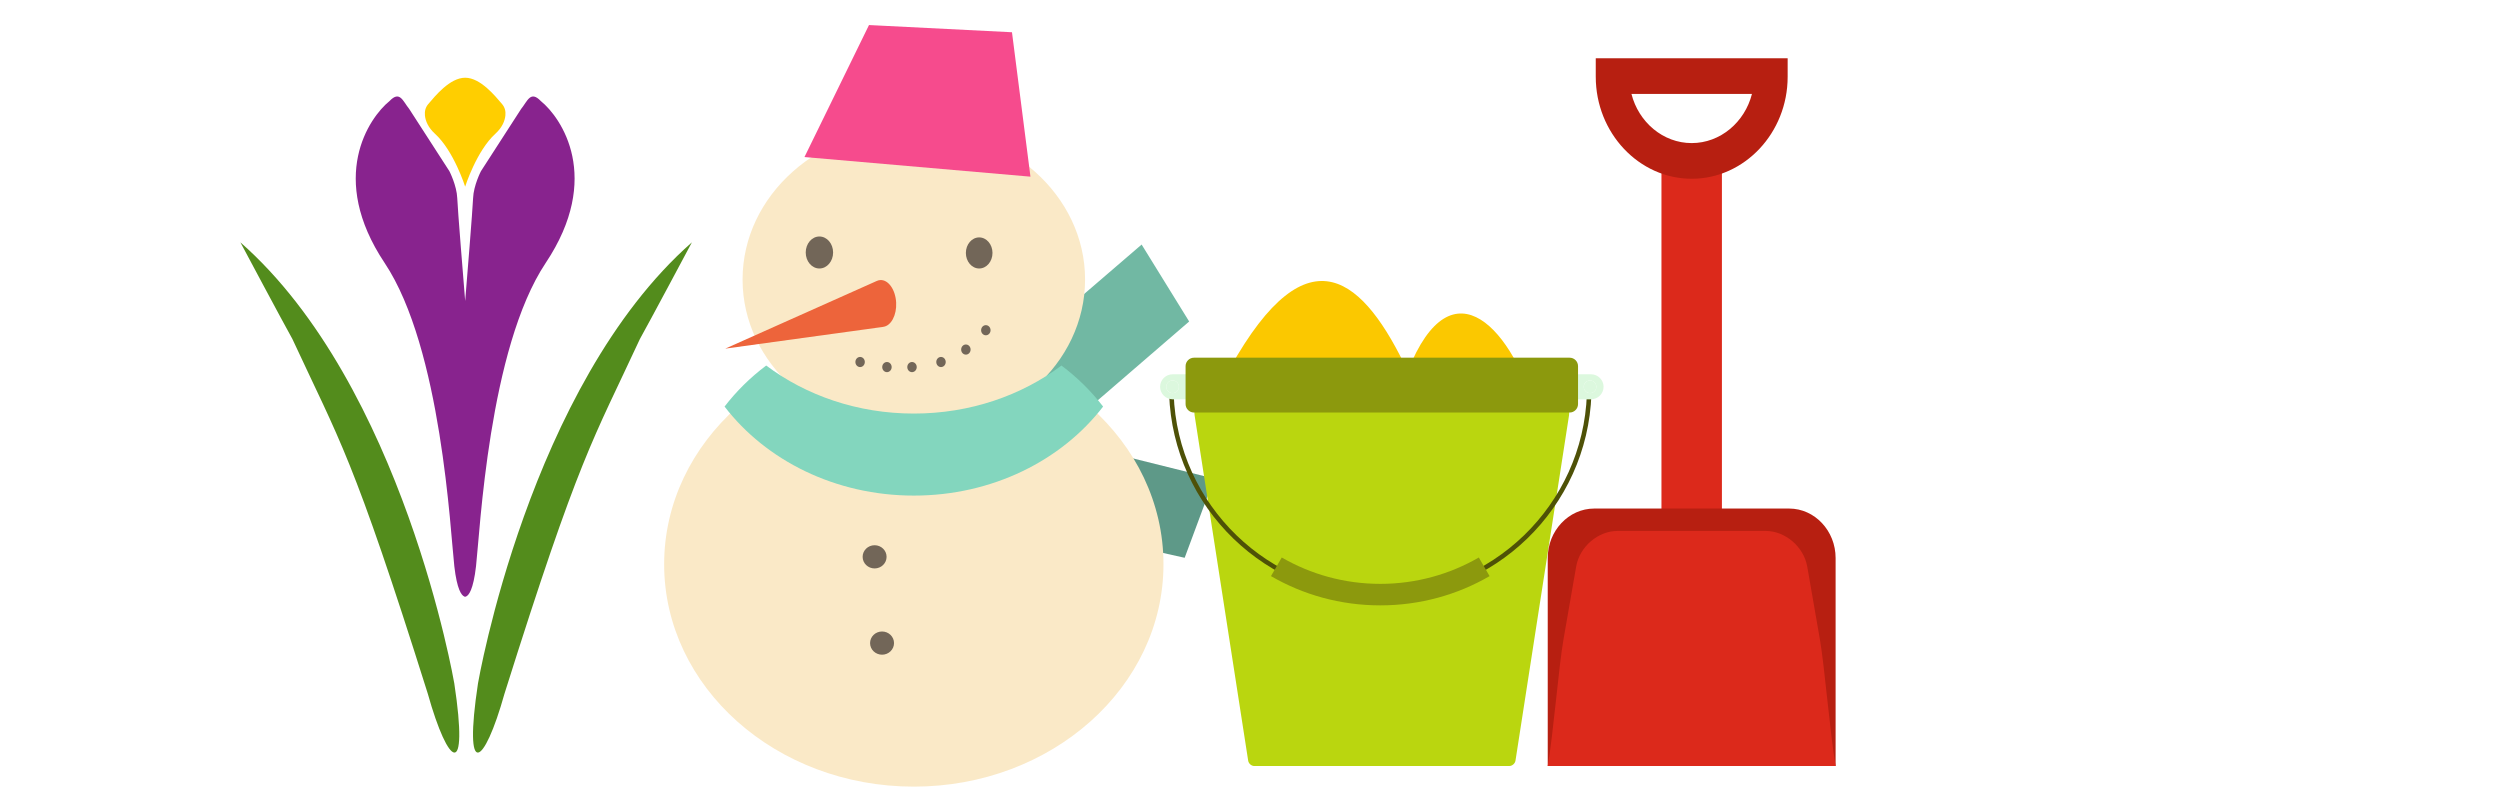
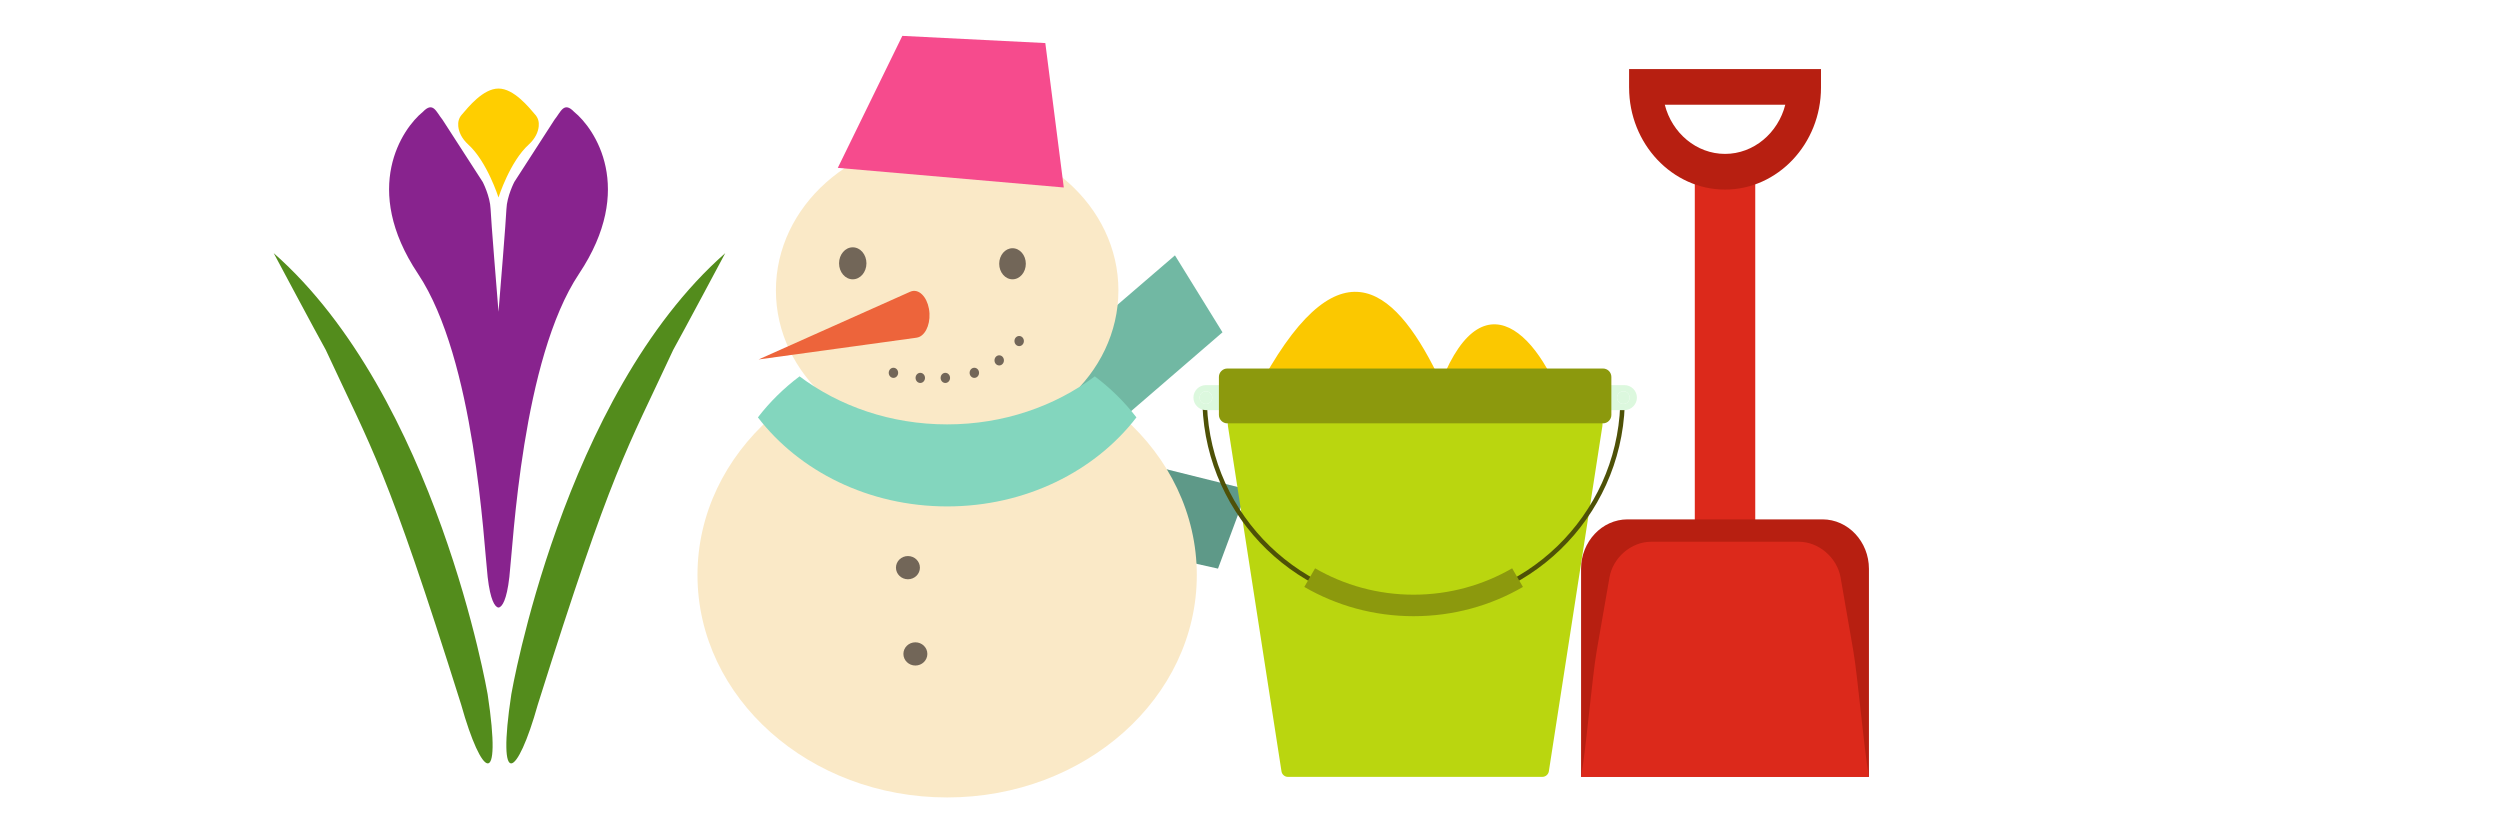
- <svg xmlns="http://www.w3.org/2000/svg" xmlns:xlink="http://www.w3.org/1999/xlink" version="1.1" id="Layer_1" viewBox="0 0 308 100" enable-background="new 0 0 308 100" xml:space="preserve">
+ <svg xmlns="http://www.w3.org/2000/svg" xmlns:xlink="http://www.w3.org/1999/xlink" version="1.1" id="Layer_1" viewBox="0 0 300 100" enable-background="new 0 0 300 100" xml:space="preserve">
  <g>
    <g>
-       <defs>
-         <rect id="SVGID_1_" x="13.218" y="6.937" width="88.421" height="88.42" />
-       </defs>
-       <clipPath id="SVGID_2_">
-         <use xlink:href="#SVGID_1_" overflow="visible" />
-       </clipPath>
-       <path clip-path="url(#SVGID_2_)" fill="#538C1C" d="M85.243,29.855c0,0-5.318,9.974-6.407,11.909    C73.032,54.274,71.4,56.089,62.152,85.466c-2.539,9.064-5.077,10.698-3.264-1.271C58.889,84.195,65.175,47.506,85.243,29.855" />
+       <g>
+         <defs>
+           <rect id="SVGID_1_" x="16.875" y="8.056" width="86.125" height="86.123" />
+         </defs>
+         <clipPath id="SVGID_2_">
+           <use xlink:href="#SVGID_1_" overflow="visible" />
+         </clipPath>
+         <path clip-path="url(#SVGID_2_)" fill="#538C1C" d="M87.029,30.378c0,0-5.18,9.715-6.241,11.6     c-5.653,12.185-7.243,13.953-16.25,42.567c-2.473,8.828-4.945,10.42-3.179-1.238C61.359,83.307,67.482,47.571,87.029,30.378" />
+       </g>
    </g>
    <g>
-       <defs>
-         <rect id="SVGID_3_" x="13.218" y="6.937" width="88.421" height="88.42" />
-       </defs>
-       <clipPath id="SVGID_4_">
-         <use xlink:href="#SVGID_3_" overflow="visible" />
-       </clipPath>
-       <path clip-path="url(#SVGID_4_)" fill="#538C1C" d="M29.615,29.855c0,0,5.318,9.974,6.407,11.909    c5.802,12.511,7.435,14.325,16.683,43.702c2.539,9.064,5.078,10.698,3.264-1.271C55.968,84.195,49.682,47.506,29.615,29.855" />
+       <g>
+         <defs>
+           <rect id="SVGID_3_" x="16.875" y="8.056" width="86.125" height="86.123" />
+         </defs>
+         <clipPath id="SVGID_4_">
+           <use xlink:href="#SVGID_3_" overflow="visible" />
+         </clipPath>
+         <path clip-path="url(#SVGID_4_)" fill="#538C1C" d="M32.846,30.378c0,0,5.18,9.715,6.241,11.6     c5.651,12.186,7.242,13.953,16.25,42.567c2.473,8.828,4.946,10.42,3.179-1.238C58.514,83.307,52.392,47.571,32.846,30.378" />
+       </g>
    </g>
    <g>
-       <defs>
-         <rect id="SVGID_5_" x="13.218" y="6.937" width="88.421" height="88.42" />
-       </defs>
-       <clipPath id="SVGID_6_">
-         <use xlink:href="#SVGID_5_" overflow="visible" />
-       </clipPath>
-       <path clip-path="url(#SVGID_6_)" fill="#88238E" d="M66.626,12.447c-1.27-1.33-1.632,0-2.418,0.967l-4.956,7.677    c0,0-0.908,1.752-0.967,3.324c-0.052,1.353-0.774,10.215-0.976,12.666c-0.201-2.451-0.923-11.313-0.976-12.666    c-0.06-1.572-0.967-3.324-0.967-3.324l-4.957-7.677c-0.786-0.967-1.148-2.297-2.418-0.967c-2.539,2.056-7.615,9.43-0.604,19.947    c7.012,10.517,8.1,33.125,8.584,37.355c0.336,2.949,0.908,3.607,1.224,3.735c0.001,0.004,0.001,0.012,0.001,0.012    s0.042,0.021,0.112,0.016c0.07,0.006,0.113-0.016,0.113-0.016c0,0,0-0.008,0.001-0.012c0.316-0.128,0.888-0.786,1.225-3.735    c0.483-4.23,1.571-26.838,8.583-37.355C74.243,21.876,69.165,14.502,66.626,12.447" />
+       <g>
+         <defs>
+           <rect id="SVGID_5_" x="16.875" y="8.056" width="86.125" height="86.123" />
+         </defs>
+         <clipPath id="SVGID_6_">
+           <use xlink:href="#SVGID_5_" overflow="visible" />
+         </clipPath>
+         <path clip-path="url(#SVGID_6_)" fill="#88238E" d="M68.896,13.422c-1.237-1.295-1.59,0-2.355,0.942l-4.827,7.478     c0,0-0.884,1.707-0.942,3.238c-0.05,1.318-0.754,9.95-0.951,12.337c-0.196-2.387-0.899-11.019-0.951-12.337     c-0.058-1.531-0.942-3.238-0.942-3.238L53.1,14.364c-0.766-0.942-1.118-2.237-2.355-0.942c-2.473,2.002-7.417,9.185-0.588,19.429     c6.83,10.244,7.89,32.264,8.361,36.385c0.328,2.872,0.884,3.514,1.192,3.638c0.001,0.004,0.001,0.012,0.001,0.012     s0.041,0.021,0.109,0.016c0.068,0.006,0.11-0.016,0.11-0.016s0-0.008,0.001-0.012c0.308-0.124,0.865-0.766,1.193-3.638     c0.471-4.121,1.53-26.141,8.36-36.385C76.314,22.606,71.369,15.424,68.896,13.422" />
+       </g>
    </g>
    <g>
-       <defs>
-         <rect id="SVGID_7_" x="13.218" y="6.937" width="88.421" height="88.42" />
-       </defs>
-       <clipPath id="SVGID_8_">
-         <use xlink:href="#SVGID_7_" overflow="visible" />
-       </clipPath>
-       <path clip-path="url(#SVGID_8_)" fill="#FFCE00" d="M61.854,12.82c-0.816-0.952-2.648-3.244-4.546-3.244    c-1.897,0-3.729,2.292-4.545,3.244c-0.349,0.407-0.461,0.889-0.412,1.402c0.066,0.688,0.408,1.497,1.224,2.244    c2.334,2.108,3.732,6.528,3.732,6.528s1.399-4.42,3.734-6.528c0.816-0.748,1.157-1.556,1.224-2.244    C62.316,13.709,62.203,13.227,61.854,12.82" />
+       <g>
+         <defs>
+           <rect id="SVGID_7_" x="16.875" y="8.056" width="86.125" height="86.123" />
+         </defs>
+         <clipPath id="SVGID_8_">
+           <use xlink:href="#SVGID_7_" overflow="visible" />
+         </clipPath>
+         <path clip-path="url(#SVGID_8_)" fill="#FFCE00" d="M64.248,13.786c-0.795-0.927-2.58-3.16-4.428-3.16     c-1.848,0-3.632,2.232-4.427,3.16c-0.34,0.396-0.449,0.866-0.401,1.366c0.064,0.67,0.397,1.458,1.192,2.186     c2.273,2.053,3.635,6.358,3.635,6.358s1.363-4.305,3.637-6.358c0.795-0.729,1.127-1.516,1.192-2.186     C64.697,14.652,64.587,14.182,64.248,13.786" />
+       </g>
    </g>
  </g>
-   <polygon fill="#5E9988" points="123.52,63.708 125.46,52.96 149.575,58.963 145.951,68.72 " />
-   <polygon fill="#71B8A3" points="130.637,53.294 123.739,44.668 140.648,30.128 146.504,39.607 " />
-   <path fill="#FAE9C7" d="M112.583,96.913c-16.988,0-30.76-12.268-30.76-27.4c0-15.135,13.771-27.402,30.76-27.402  c16.987,0,30.757,12.267,30.757,27.402C143.341,84.646,129.57,96.913,112.583,96.913" />
-   <ellipse fill="#FAE9C7" cx="112.583" cy="34.439" rx="21.098" ry="18.795" />
-   <path fill="#ED643B" d="M108.449,34.503c-0.147,0.008-0.288,0.047-0.423,0.108c0.001,0,0.001-0.001,0.001-0.001l-18.676,8.342  l19.466-2.682c0,0,0-0.003,0-0.004c0.961-0.118,1.667-1.427,1.59-2.981C110.325,35.691,109.447,34.445,108.449,34.503z" />
-   <path fill="#726658" d="M122.275,31.163c0,1.058-0.735,1.915-1.639,1.915c-0.906,0-1.641-0.857-1.641-1.915  c0-1.058,0.735-1.915,1.641-1.915C121.54,29.248,122.275,30.105,122.275,31.163z" />
-   <path fill="#726658" d="M109.227,68.602c0,0.788-0.661,1.43-1.475,1.43c-0.816,0-1.476-0.642-1.476-1.43  c0-0.79,0.66-1.43,1.476-1.43C108.566,67.172,109.227,67.812,109.227,68.602z" />
-   <path fill="#726658" d="M110.144,79.229c0,0.79-0.661,1.43-1.475,1.43c-0.815,0-1.476-0.64-1.476-1.43  c0-0.789,0.661-1.429,1.476-1.429C109.483,77.801,110.144,78.44,110.144,79.229z" />
-   <path fill="#726658" d="M106.546,44.599c0,0.345-0.258,0.625-0.581,0.625c-0.319,0-0.581-0.28-0.581-0.625  c0-0.346,0.261-0.625,0.581-0.625C106.288,43.974,106.546,44.253,106.546,44.599z" />
-   <path fill="#726658" d="M109.853,45.224c0,0.345-0.26,0.625-0.581,0.625s-0.582-0.28-0.582-0.625c0-0.346,0.261-0.625,0.582-0.625  S109.853,44.878,109.853,45.224z" />
-   <path fill="#726658" d="M112.941,45.224c0,0.345-0.26,0.625-0.581,0.625c-0.322,0-0.582-0.28-0.582-0.625  c0-0.346,0.26-0.625,0.582-0.625C112.681,44.599,112.941,44.878,112.941,45.224z" />
-   <path fill="#726658" d="M116.513,44.599c0,0.345-0.261,0.625-0.582,0.625c-0.32,0-0.581-0.28-0.581-0.625  c0-0.346,0.261-0.625,0.581-0.625C116.252,43.974,116.513,44.253,116.513,44.599z" />
-   <path fill="#726658" d="M119.577,43.066c0,0.345-0.259,0.625-0.581,0.625c-0.32,0-0.581-0.279-0.581-0.625  c0-0.346,0.261-0.625,0.581-0.625C119.318,42.44,119.577,42.72,119.577,43.066z" />
-   <path fill="#726658" d="M122.037,40.684c0,0.344-0.261,0.624-0.582,0.624s-0.582-0.28-0.582-0.624c0-0.347,0.261-0.625,0.582-0.625  S122.037,40.337,122.037,40.684z" />
-   <path fill="#83D6BE" d="M130.77,45.033c-4.913,3.69-11.257,5.918-18.186,5.918c-6.93,0-13.274-2.228-18.188-5.918  c-1.956,1.468-3.681,3.171-5.13,5.056c5.087,6.62,13.632,10.968,23.318,10.968c9.685,0,18.231-4.348,23.318-10.968  C134.453,48.205,132.724,46.501,130.77,45.033z" />
-   <path fill="#726658" d="M102.639,31.107c0,1.088-0.755,1.971-1.688,1.971c-0.931,0-1.686-0.883-1.686-1.971  c0-1.089,0.755-1.971,1.686-1.971C101.884,29.136,102.639,30.018,102.639,31.107z" />
-   <polygon fill="#F64B8D" points="107.06,3.086 99.109,19.348 126.952,21.765 124.676,3.973 " />
+   <polygon fill="#5E9988" points="124.312,63.352 126.201,52.883 149.69,58.73 146.16,68.234 " />
+   <polygon fill="#71B8A3" points="131.244,53.209 124.525,44.807 140.995,30.644 146.699,39.877 " />
+   <path fill="#FAE9C7" d="M113.659,95.694c-16.547,0-29.961-11.949-29.961-26.688c0-14.742,13.413-26.69,29.961-26.69  c16.546,0,29.958,11.948,29.958,26.69C143.618,83.746,130.205,95.694,113.659,95.694" />
+   <ellipse fill="#FAE9C7" cx="113.659" cy="34.843" rx="20.55" ry="18.307" />
+   <path fill="#ED643B" d="M109.632,34.905c-0.144,0.008-0.281,0.046-0.412,0.105c0.001,0,0.001-0.001,0.001-0.001L91.03,43.135  l18.96-2.612c0,0,0-0.003,0-0.004c0.936-0.115,1.624-1.39,1.548-2.904C111.459,36.062,110.604,34.849,109.632,34.905z" />
+   <path fill="#726658" d="M123.099,31.652c0,1.03-0.716,1.865-1.597,1.865c-0.882,0-1.598-0.835-1.598-1.865  c0-1.031,0.716-1.865,1.598-1.865C122.383,29.787,123.099,30.622,123.099,31.652z" />
+   <path fill="#726658" d="M110.39,68.119c0,0.768-0.644,1.393-1.437,1.393c-0.795,0-1.438-0.625-1.438-1.393  c0-0.77,0.643-1.393,1.438-1.393C109.746,66.727,110.39,67.35,110.39,68.119z" />
+   <path fill="#726658" d="M111.283,78.47c0,0.77-0.644,1.394-1.437,1.394c-0.794,0-1.438-0.624-1.438-1.394  c0-0.769,0.644-1.392,1.438-1.392C110.639,77.079,111.283,77.701,111.283,78.47z" />
+   <path fill="#726658" d="M107.778,44.739c0,0.336-0.251,0.609-0.565,0.609c-0.311,0-0.566-0.273-0.566-0.609  c0-0.337,0.254-0.609,0.566-0.609C107.527,44.13,107.778,44.402,107.778,44.739z" />
+   <path fill="#726658" d="M111,45.348c0,0.336-0.253,0.609-0.566,0.609c-0.312,0-0.567-0.273-0.567-0.609  c0-0.337,0.254-0.609,0.567-0.609C110.747,44.739,111,45.011,111,45.348z" />
+   <path fill="#726658" d="M114.007,45.348c0,0.336-0.253,0.609-0.566,0.609c-0.313,0-0.567-0.273-0.567-0.609  c0-0.337,0.253-0.609,0.567-0.609C113.754,44.739,114.007,45.011,114.007,45.348z" />
+   <path fill="#726658" d="M117.487,44.739c0,0.336-0.254,0.609-0.567,0.609c-0.312,0-0.566-0.273-0.566-0.609  c0-0.337,0.254-0.609,0.566-0.609C117.232,44.13,117.487,44.402,117.487,44.739z" />
+   <path fill="#726658" d="M120.471,43.246c0,0.336-0.252,0.609-0.566,0.609c-0.312,0-0.566-0.272-0.566-0.609s0.254-0.609,0.566-0.609  C120.219,42.636,120.471,42.909,120.471,43.246z" />
+   <path fill="#726658" d="M122.867,40.926c0,0.335-0.254,0.608-0.567,0.608s-0.567-0.272-0.567-0.608c0-0.338,0.254-0.608,0.567-0.608  S122.867,40.588,122.867,40.926z" />
+   <path fill="#83D6BE" d="M131.374,45.162c-4.786,3.594-10.965,5.764-17.714,5.764c-6.75,0-12.929-2.169-17.715-5.764  c-1.905,1.43-3.585,3.088-4.997,4.925c4.955,6.448,13.278,10.683,22.712,10.683c9.434,0,17.757-4.234,22.712-10.683  C134.961,48.251,133.277,46.592,131.374,45.162z" />
+   <path fill="#726658" d="M103.973,31.598c0,1.06-0.735,1.92-1.644,1.92c-0.907,0-1.643-0.86-1.643-1.92  c0-1.061,0.735-1.92,1.643-1.92C103.238,29.678,103.973,30.537,103.973,31.598z" />
+   <polygon fill="#F64B8D" points="108.279,4.305 100.535,20.144 127.654,22.499 125.438,5.168 " />
  <g>
    <g>
-       <path fill="#FBC800" d="M173.435,45.738c-5.332-11.289-12.171-17.82-21.899-0.4c0.245,0.677,0.496,4.372,0.748,5.042    c12.352,0,24.704,0.766,37.057,0.766C186.535,40.871,178.947,31.826,173.435,45.738z" />
-       <path fill="#BAD60F" d="M192.562,49.812c-7.445,0-14.891,0-22.331,0s-14.886,0-22.326,0c-0.516,0-0.845,0.613-0.729,1.354    c1.443,9.31,2.721,17.524,3.85,24.82c1.012,6.524,1.921,12.404,2.747,17.717c0.057,0.374,0.399,0.671,0.759,0.671    c5.235,0,10.472,0,15.699,0c5.235,0,10.47,0,15.705,0c0.36,0,0.716-0.297,0.773-0.671c0.818-5.319,1.733-11.192,2.747-17.717    c1.127-7.296,2.404-15.511,3.849-24.82C193.414,50.425,193.078,49.812,192.562,49.812z" />
-       <rect x="204.692" y="20.428" fill="#DC291B" width="7.448" height="43.735" />
-       <path fill="#B71F11" d="M196.598,9.461c0,6.91,5.316,12.562,11.819,12.562s11.822-5.652,11.822-12.562V7.175h-23.642V9.461z     M215.841,11.571c-0.88,3.476-3.891,6.057-7.424,6.057s-6.541-2.581-7.423-6.057H215.841z" />
-       <path fill="#B71F11" d="M220.421,62.653c-8.003,0-16.005,0-24.009,0c-3.15,0-5.731,2.74-5.731,6.091c0,7.053,0,18.576,0,25.63    c11.822,0,23.646,0,35.466,0c0-7.054,0-18.577,0-25.63C226.146,65.394,223.574,62.653,220.421,62.653z" />
-       <path fill="#DC291B" d="M222.652,69.806c-0.437-2.47-2.729-4.395-5.12-4.395c-3.042,0-6.082,0-9.122,0c-3.039,0-6.074,0-9.116,0    c-2.396,0-4.683,1.916-5.111,4.395c-0.484,2.786-1,5.764-1.558,8.952c-0.604,3.441-1.244,11.617-1.944,15.616    c5.907,0,11.822,0,17.729,0c5.906,0,11.821,0,17.736,0c-0.69-4.006-1.342-12.175-1.938-15.616    C223.653,75.568,223.139,72.592,222.652,69.806z" />
-       <path fill="#4E5107" d="M170.05,73.117c-13.758,0-24.969-10.907-25.451-24.549h-0.562c0.49,13.951,11.946,25.11,26.013,25.11    c14.067,0,25.53-11.159,26.015-25.11h-0.562C195.02,62.21,183.809,73.117,170.05,73.117z" />
-       <path fill="#8C990D" d="M170.05,71.932c-4.422,0-8.567-1.187-12.139-3.249l-1.328,2.295c3.965,2.296,8.562,3.604,13.467,3.604    c4.906,0,9.51-1.308,13.468-3.604l-1.328-2.295C178.619,70.745,174.474,71.932,170.05,71.932z" />
-       <path fill="#DCF8DE" d="M144.463,46.873c-0.432,0-0.781,0.348-0.781,0.779c0,0.432,0.35,0.781,0.781,0.781    s0.779-0.349,0.779-0.781C145.242,47.221,144.894,46.873,144.463,46.873z" />
-       <path fill="#DCF8DE" d="M196.019,46.112h-51.556c-0.845,0-1.54,0.689-1.54,1.54c0,0.845,0.695,1.542,1.54,1.542h51.556    c0.846,0,1.542-0.697,1.542-1.542C197.561,46.802,196.864,46.112,196.019,46.112z M144.463,48.433    c-0.432,0-0.781-0.349-0.781-0.781c0-0.432,0.35-0.779,0.781-0.779s0.779,0.348,0.779,0.779    C145.242,48.084,144.894,48.433,144.463,48.433z M195.896,48.433c-0.431,0-0.779-0.349-0.779-0.781    c0-0.432,0.349-0.779,0.779-0.779c0.426,0,0.774,0.348,0.774,0.779C196.67,48.084,196.321,48.433,195.896,48.433z" />
-       <path fill="#DCF8DE" d="M195.896,46.873c-0.431,0-0.779,0.348-0.779,0.779c0,0.432,0.349,0.781,0.779,0.781    c0.426,0,0.774-0.349,0.774-0.781C196.67,47.221,196.321,46.873,195.896,46.873z" />
-       <path fill="#8C990D" d="M193.382,44.068h-46.283c-0.566,0-1.036,0.464-1.036,1.038v4.681c0,0.566,0.47,1.037,1.036,1.037h46.283    c0.567,0,1.032-0.471,1.032-1.037v-4.681C194.414,44.532,193.949,44.068,193.382,44.068z" />
+       <path fill="#FBC800" d="M172.93,45.849c-5.193-10.996-11.854-17.357-21.33-0.39c0.239,0.66,0.483,4.259,0.729,4.911    c12.031,0,24.062,0.746,36.095,0.746C185.689,41.108,178.299,32.298,172.93,45.849z" />
+       <path fill="#BAD60F" d="M191.561,49.817c-7.252,0-14.504,0-21.751,0s-14.499,0-21.746,0c-0.503,0-0.823,0.597-0.71,1.319    c1.406,9.068,2.65,17.069,3.75,24.175c0.985,6.355,1.871,12.082,2.676,17.258c0.055,0.363,0.389,0.653,0.738,0.653    c5.1,0,10.201,0,15.292,0c5.099,0,10.198,0,15.297,0c0.351,0,0.697-0.29,0.753-0.653c0.797-5.182,1.688-10.902,2.676-17.258    c1.098-7.105,2.342-15.107,3.749-24.175C192.391,50.414,192.062,49.817,191.561,49.817z" />
+       <rect x="203.375" y="21.196" fill="#DC291B" width="7.255" height="42.599" />
+       <path fill="#B71F11" d="M195.492,10.514c0,6.73,5.178,12.235,11.512,12.235s11.515-5.505,11.515-12.235V8.287H195.49v2.227    H195.492z M214.234,12.569c-0.857,3.386-3.789,5.899-7.23,5.899s-6.371-2.514-7.23-5.899H214.234z" />
+       <path fill="#B71F11" d="M218.695,62.324c-7.795,0-15.589,0-23.385,0c-3.068,0-5.582,2.669-5.582,5.934c0,6.869,0,18.093,0,24.964    c11.515,0,23.031,0,34.545,0c0-6.871,0-18.095,0-24.964C224.271,64.994,221.768,62.324,218.695,62.324z" />
+       <path fill="#DC291B" d="M220.869,69.291c-0.426-2.405-2.658-4.28-4.987-4.28c-2.963,0-5.924,0-8.886,0c-2.959,0-5.916,0-8.879,0    c-2.334,0-4.561,1.866-4.979,4.28c-0.471,2.715-0.974,5.615-1.518,8.721c-0.588,3.352-1.211,11.314-1.893,15.21    c5.754,0,11.515,0,17.268,0c5.754,0,11.515,0,17.275,0c-0.672-3.902-1.307-11.858-1.887-15.21    C221.844,74.904,221.344,72.006,220.869,69.291z" />
+       <path fill="#4E5107" d="M169.633,72.517c-13.4,0-24.32-10.624-24.79-23.912h-0.547c0.477,13.588,11.636,24.458,25.337,24.458    c13.702,0,24.867-10.869,25.34-24.458h-0.548C193.955,61.893,183.035,72.517,169.633,72.517z" />
+       <path fill="#8C990D" d="M169.633,71.362c-4.307,0-8.344-1.156-11.823-3.165l-1.294,2.236c3.862,2.236,8.34,3.51,13.117,3.51    c4.779,0,9.264-1.273,13.119-3.51l-1.294-2.236C177.979,70.206,173.942,71.362,169.633,71.362z" />
+       <path fill="#DCF8DE" d="M144.711,46.954c-0.421,0-0.761,0.339-0.761,0.759c0,0.421,0.341,0.761,0.761,0.761    c0.419,0,0.759-0.34,0.759-0.761C145.47,47.293,145.13,46.954,144.711,46.954z" />
+       <path fill="#DCF8DE" d="M194.928,46.213h-50.217c-0.823,0-1.5,0.671-1.5,1.5c0,0.823,0.677,1.502,1.5,1.502h50.217    c0.824,0,1.502-0.679,1.502-1.502C196.43,46.885,195.75,46.213,194.928,46.213z M144.711,48.474c-0.421,0-0.761-0.34-0.761-0.761    s0.341-0.759,0.761-0.759c0.419,0,0.759,0.339,0.759,0.759C145.47,48.134,145.13,48.474,144.711,48.474z M194.808,48.474    c-0.419,0-0.759-0.34-0.759-0.761s0.34-0.759,0.759-0.759c0.415,0,0.754,0.339,0.754,0.759    C195.562,48.134,195.222,48.474,194.808,48.474z" />
+       <path fill="#DCF8DE" d="M194.808,46.954c-0.419,0-0.759,0.339-0.759,0.759c0,0.421,0.34,0.761,0.759,0.761    c0.415,0,0.754-0.34,0.754-0.761C195.562,47.293,195.222,46.954,194.808,46.954z" />
+       <path fill="#8C990D" d="M192.359,44.222h-45.081c-0.551,0-1.009,0.452-1.009,1.011v4.56c0,0.551,0.458,1.01,1.009,1.01h45.081    c0.552,0,1.005-0.459,1.005-1.01v-4.56C193.364,44.674,192.911,44.222,192.359,44.222z" />
    </g>
  </g>
</svg>
